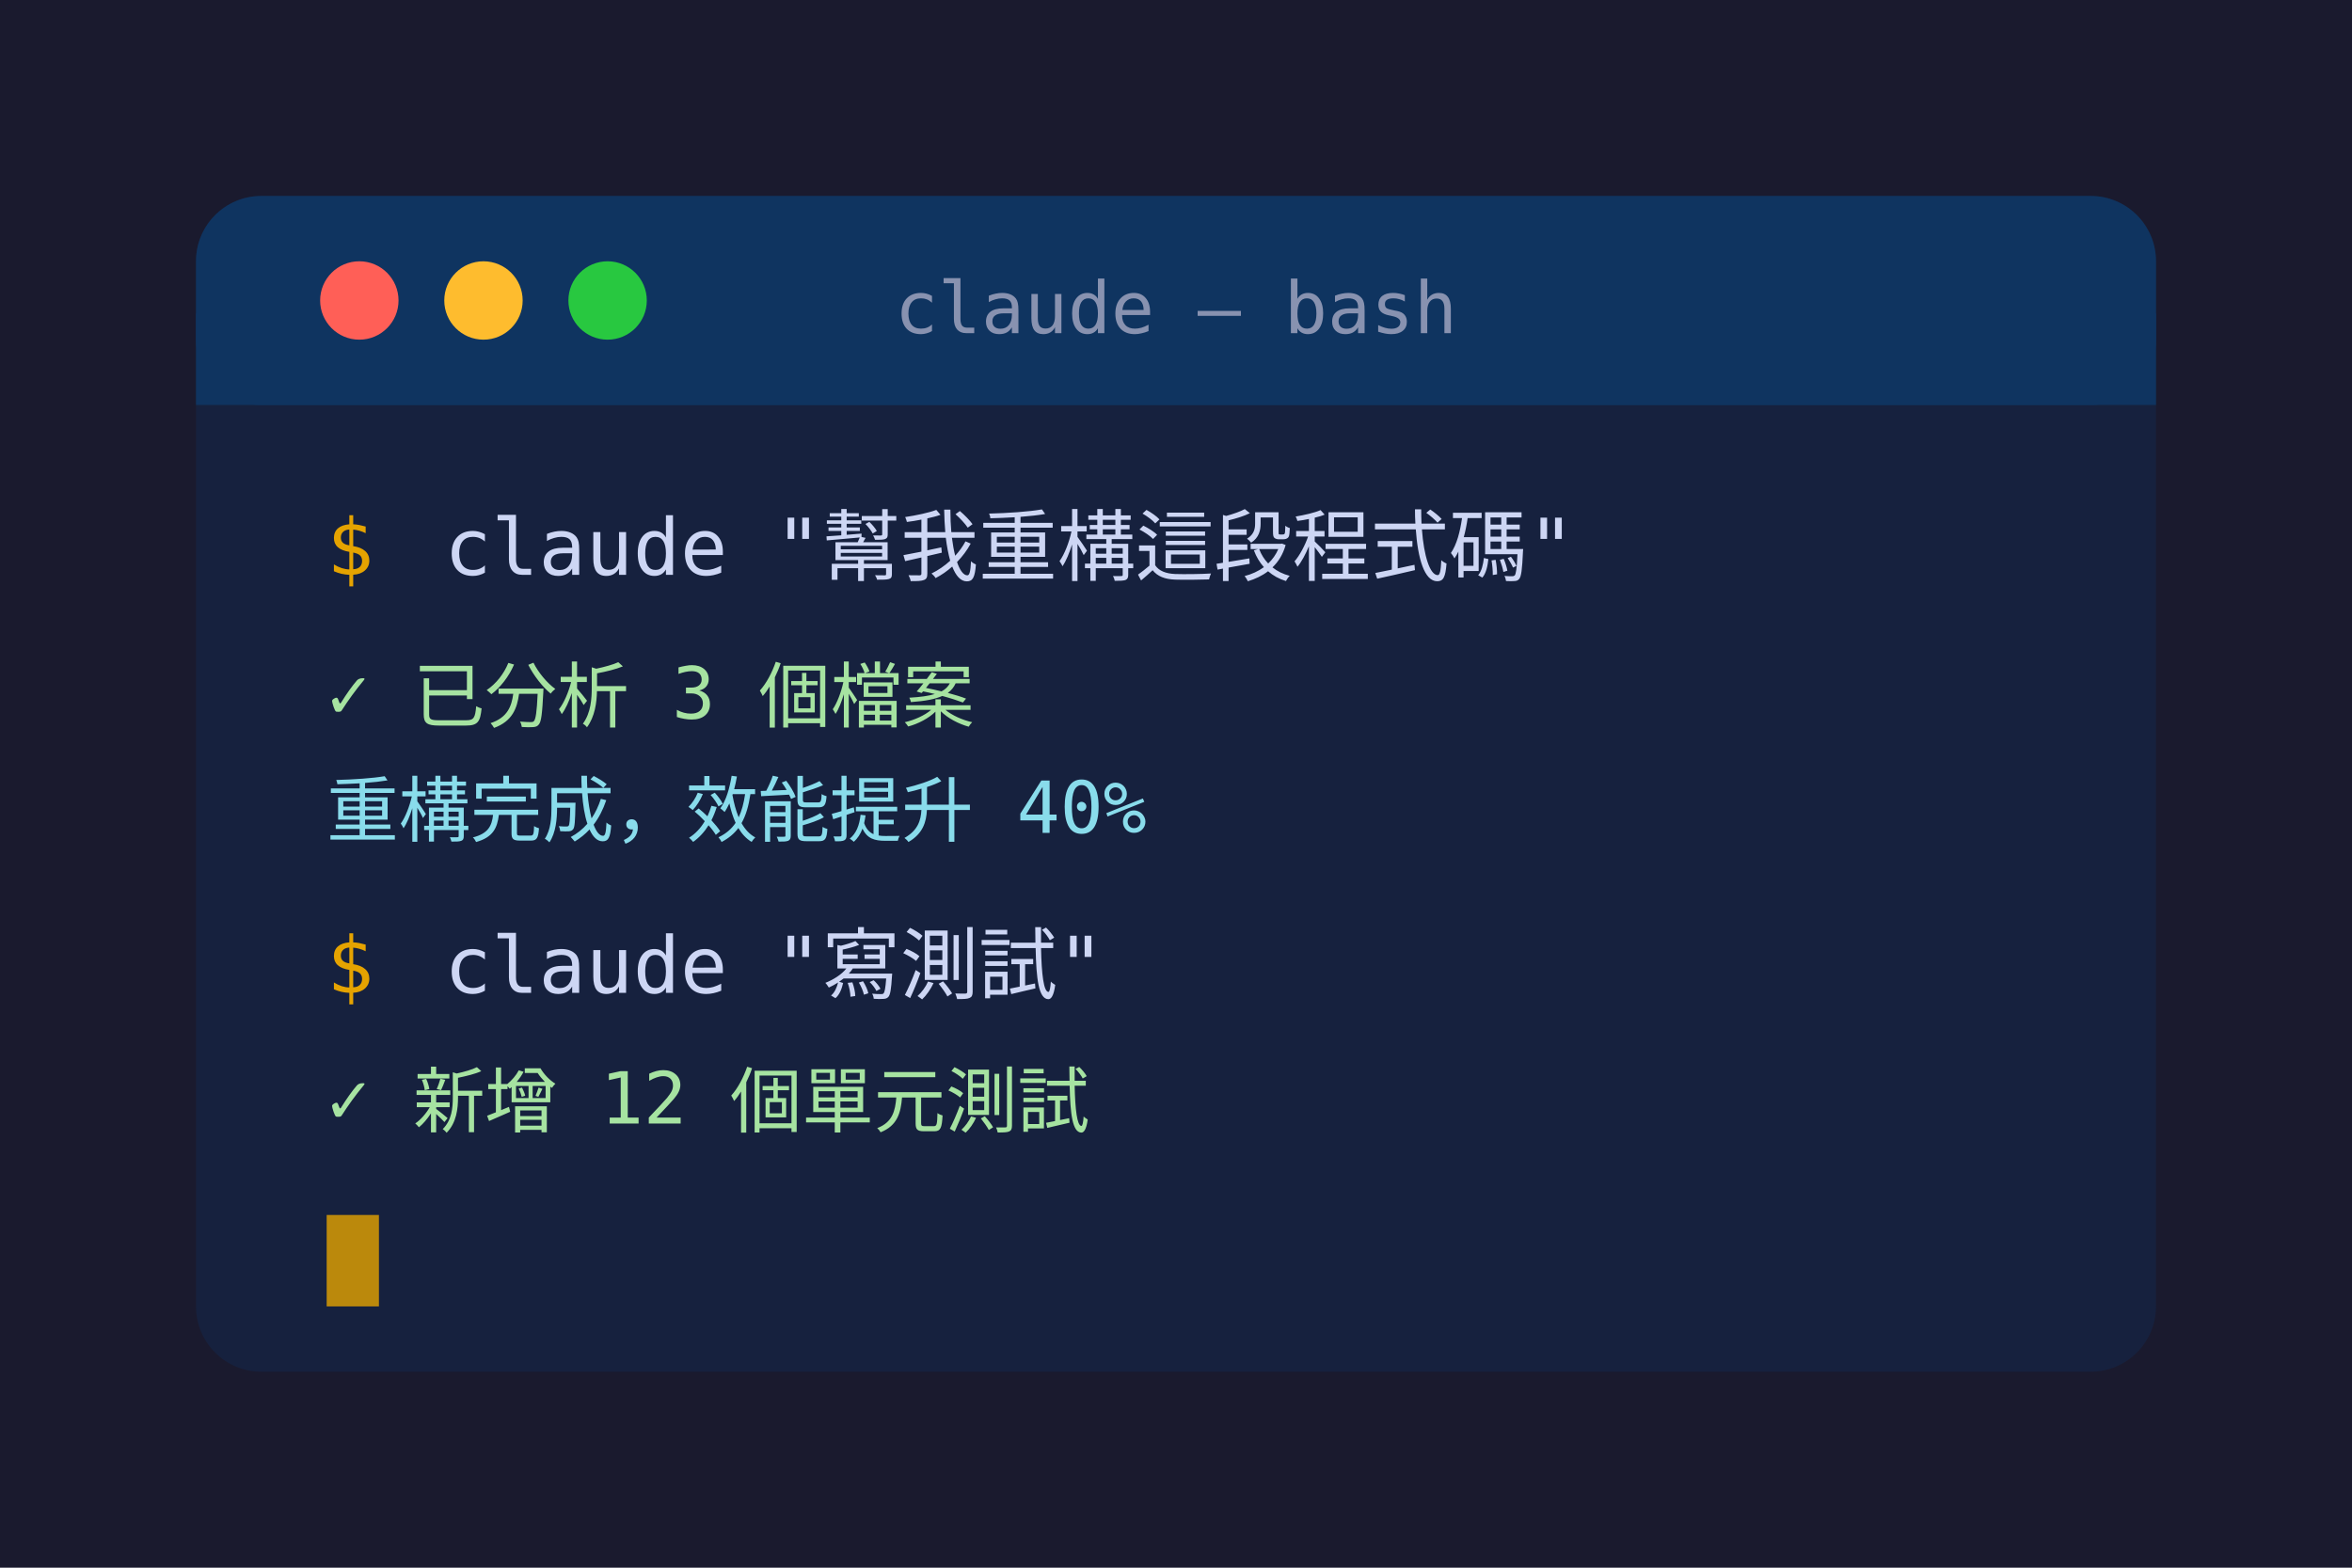
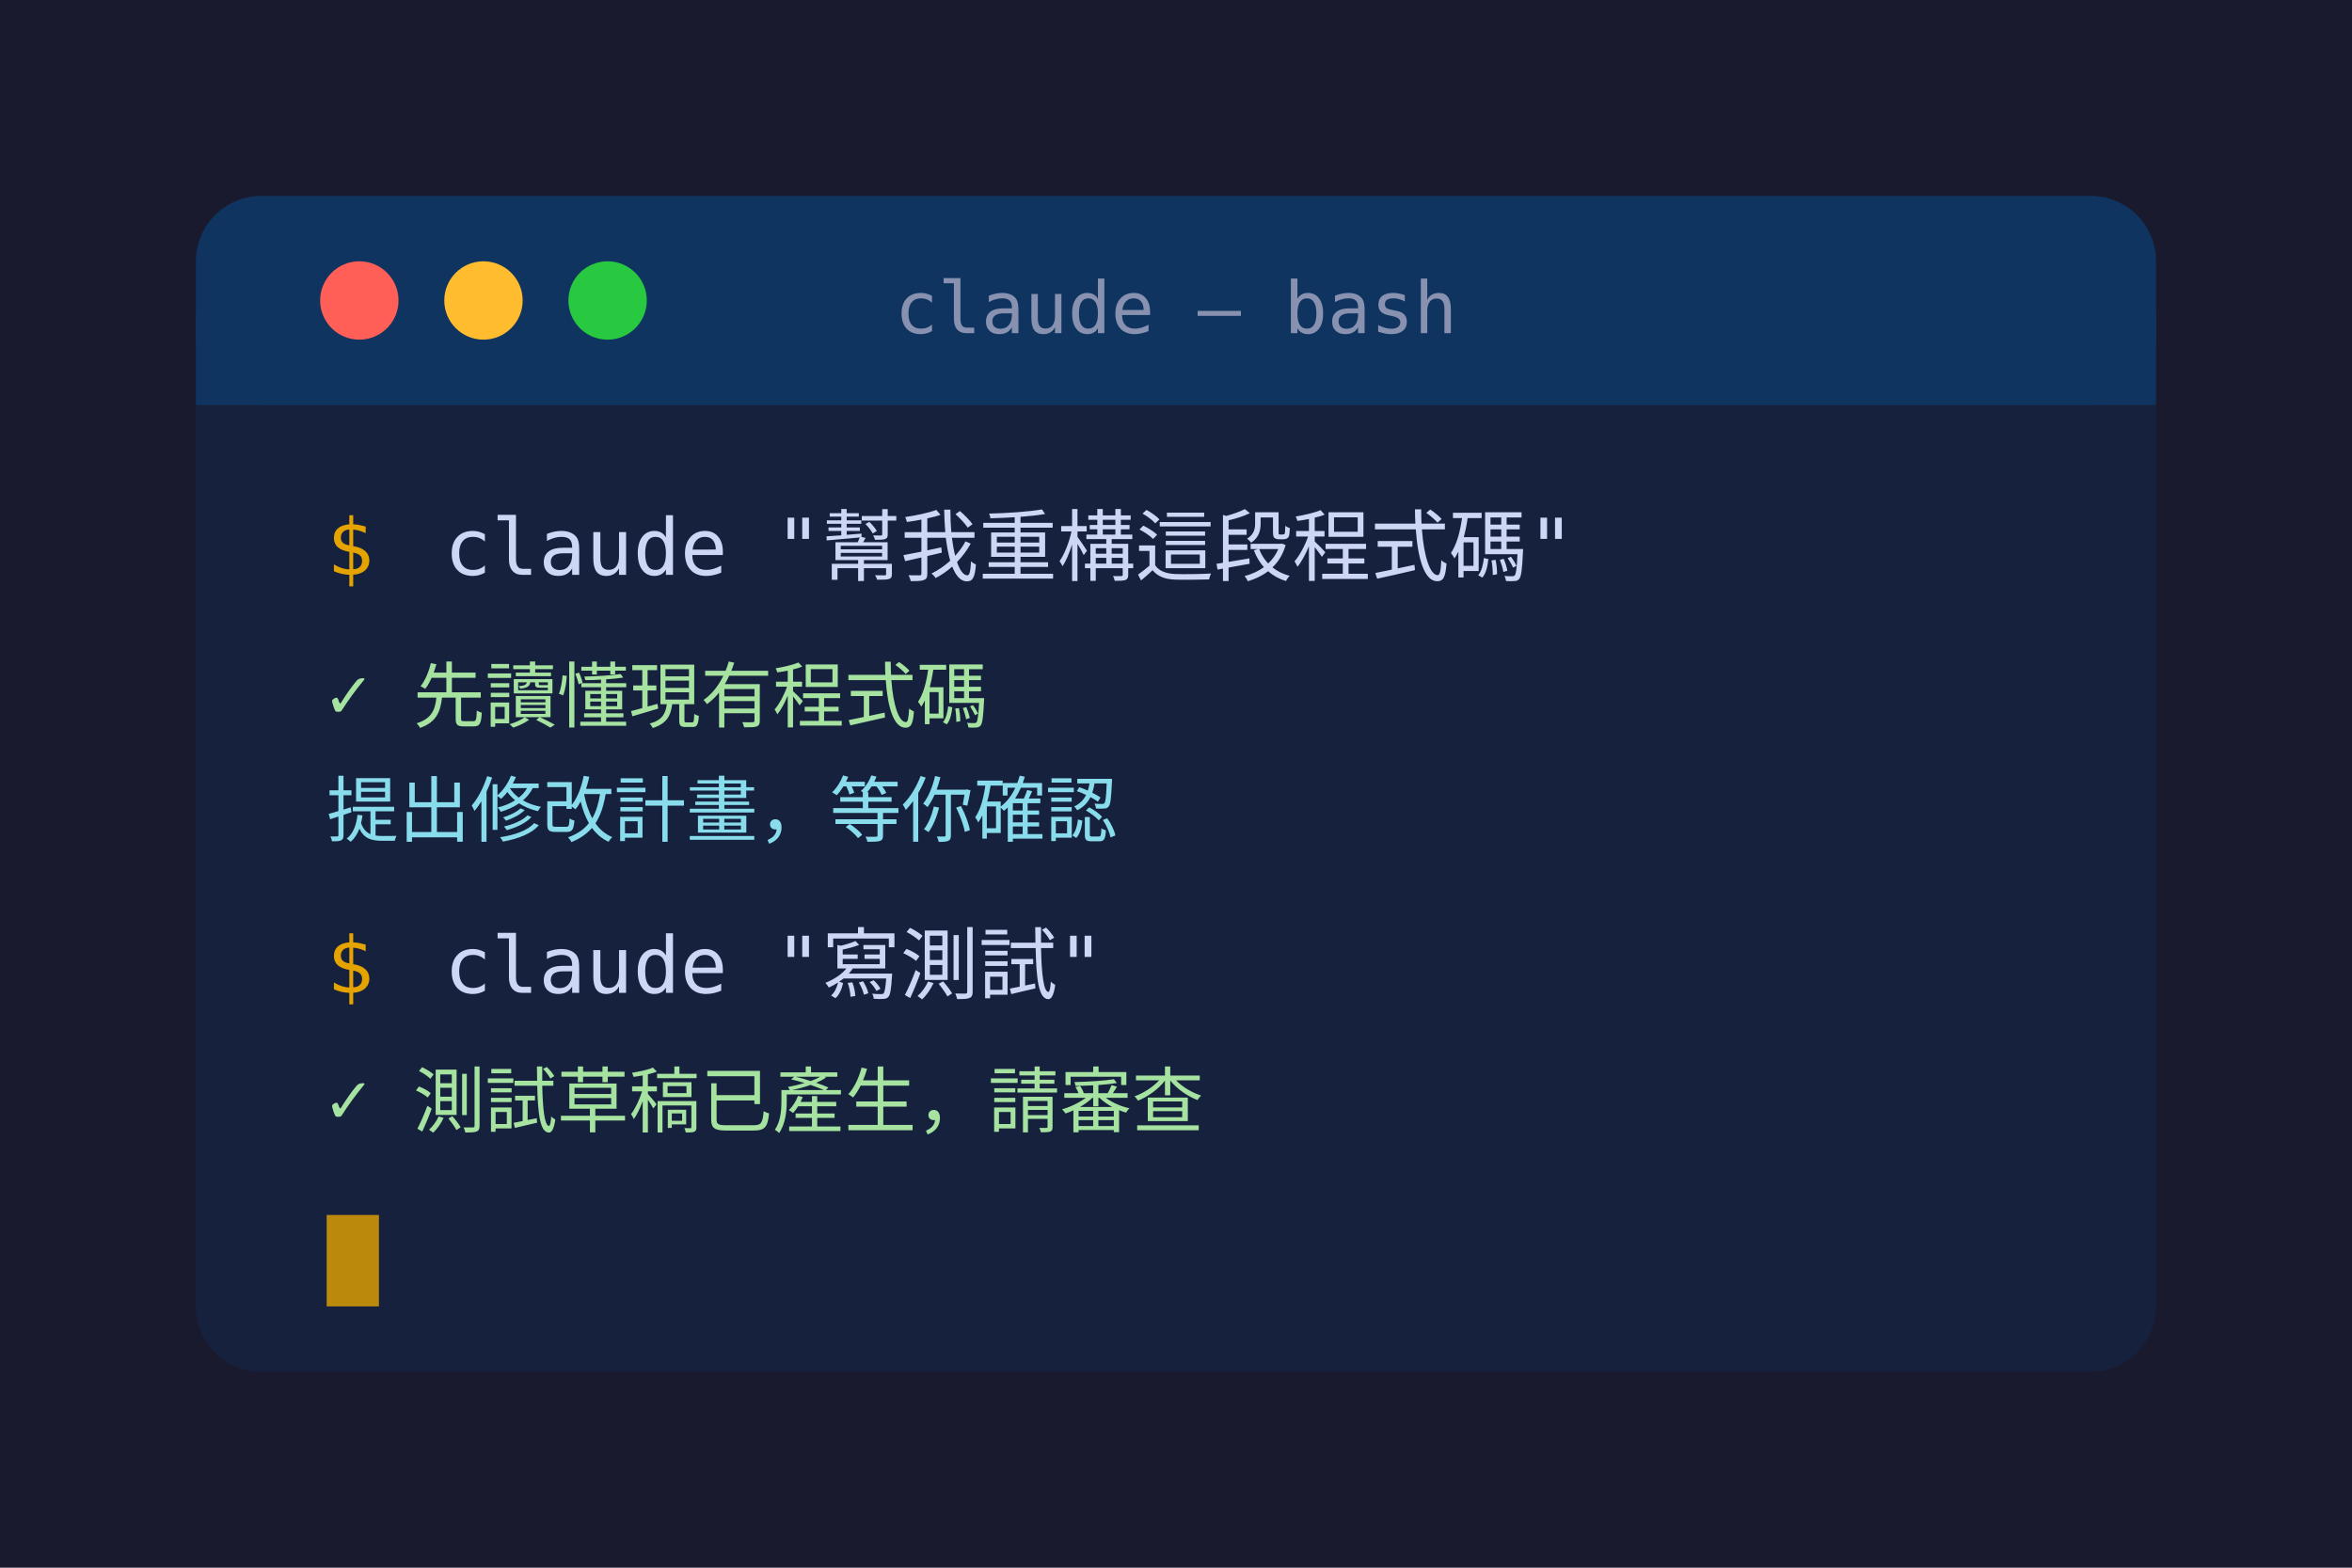
<svg xmlns="http://www.w3.org/2000/svg" viewBox="0 0 360 240" fill="none">
  <rect width="360" height="240" fill="#1a1a2e" />
  <rect x="30" y="30" width="300" height="180" rx="10" fill="#16213e" />
  <rect x="30" y="30" width="300" height="32" rx="10" fill="#0f3460" />
  <rect x="30" y="48" width="300" height="14" fill="#0f3460" />
  <circle cx="55" cy="46" r="6" fill="#ff5f57" />
  <circle cx="74" cy="46" r="6" fill="#febc2e" />
  <circle cx="93" cy="46" r="6" fill="#28c840" />
  <text x="180" y="51" text-anchor="middle" font-family="monospace" font-size="11" fill="#8892b0">claude — bash</text>
  <text x="50" y="88" font-family="monospace" font-size="12" fill="#E5A300">$ </text>
  <text x="68" y="88" font-family="monospace" font-size="12" fill="#cdd6f4">claude "幫我重構這段程式碼"</text>
-   <text x="50" y="110" font-family="monospace" font-size="11" fill="#a6e3a1">✓ 已分析 3 個檔案</text>
-   <text x="50" y="128" font-family="monospace" font-size="11" fill="#89dceb">  重構完成，效能提升 40%</text>
+   <text x="50" y="110" font-family="monospace" font-size="11" fill="#a6e3a1">✓ 先讀懂現有程式碼</text>
+   <text x="50" y="128" font-family="monospace" font-size="11" fill="#89dceb">  提出修改計畫，等你確認</text>
  <text x="50" y="152" font-family="monospace" font-size="12" fill="#E5A300">$ </text>
  <text x="68" y="152" font-family="monospace" font-size="12" fill="#cdd6f4">claude "寫測試"</text>
-   <text x="50" y="172" font-family="monospace" font-size="11" fill="#a6e3a1">✓ 新增 12 個單元測試</text>
+   <text x="50" y="172" font-family="monospace" font-size="11" fill="#a6e3a1">✓ 測試草稿已產生，請審查</text>
  <rect x="50" y="186" width="8" height="14" fill="#E5A300" opacity="0.8" />
</svg>
